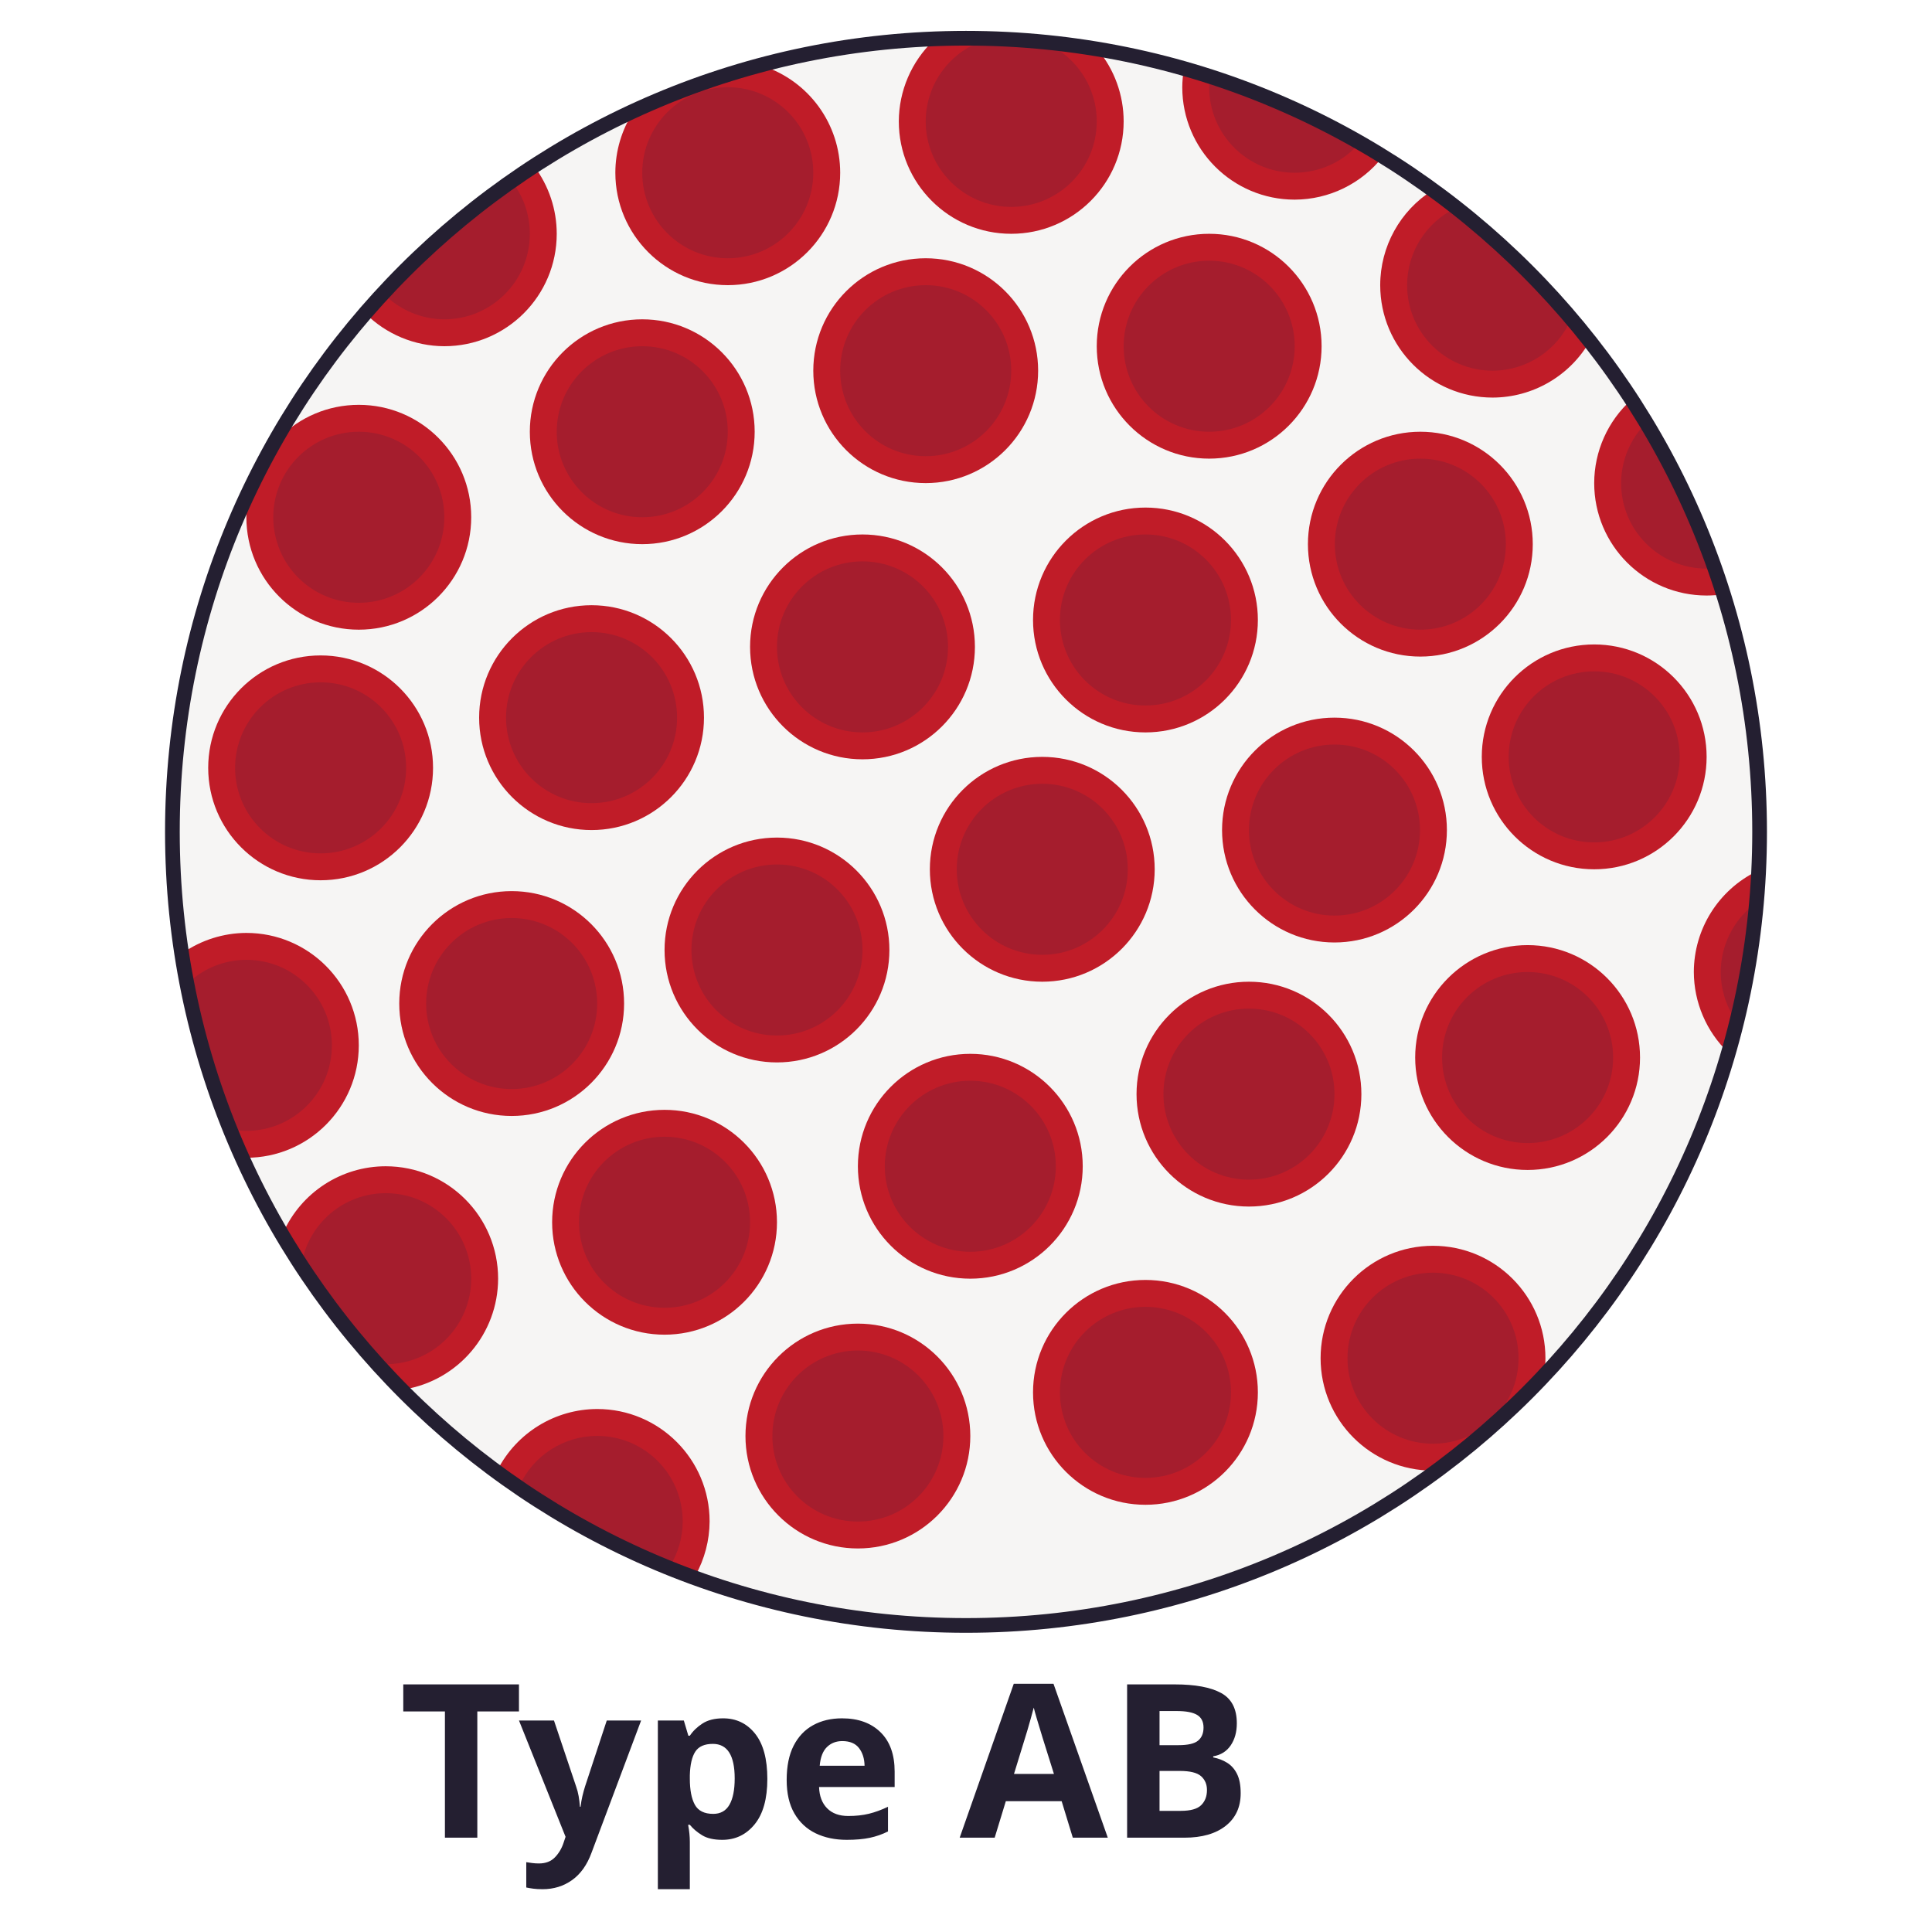
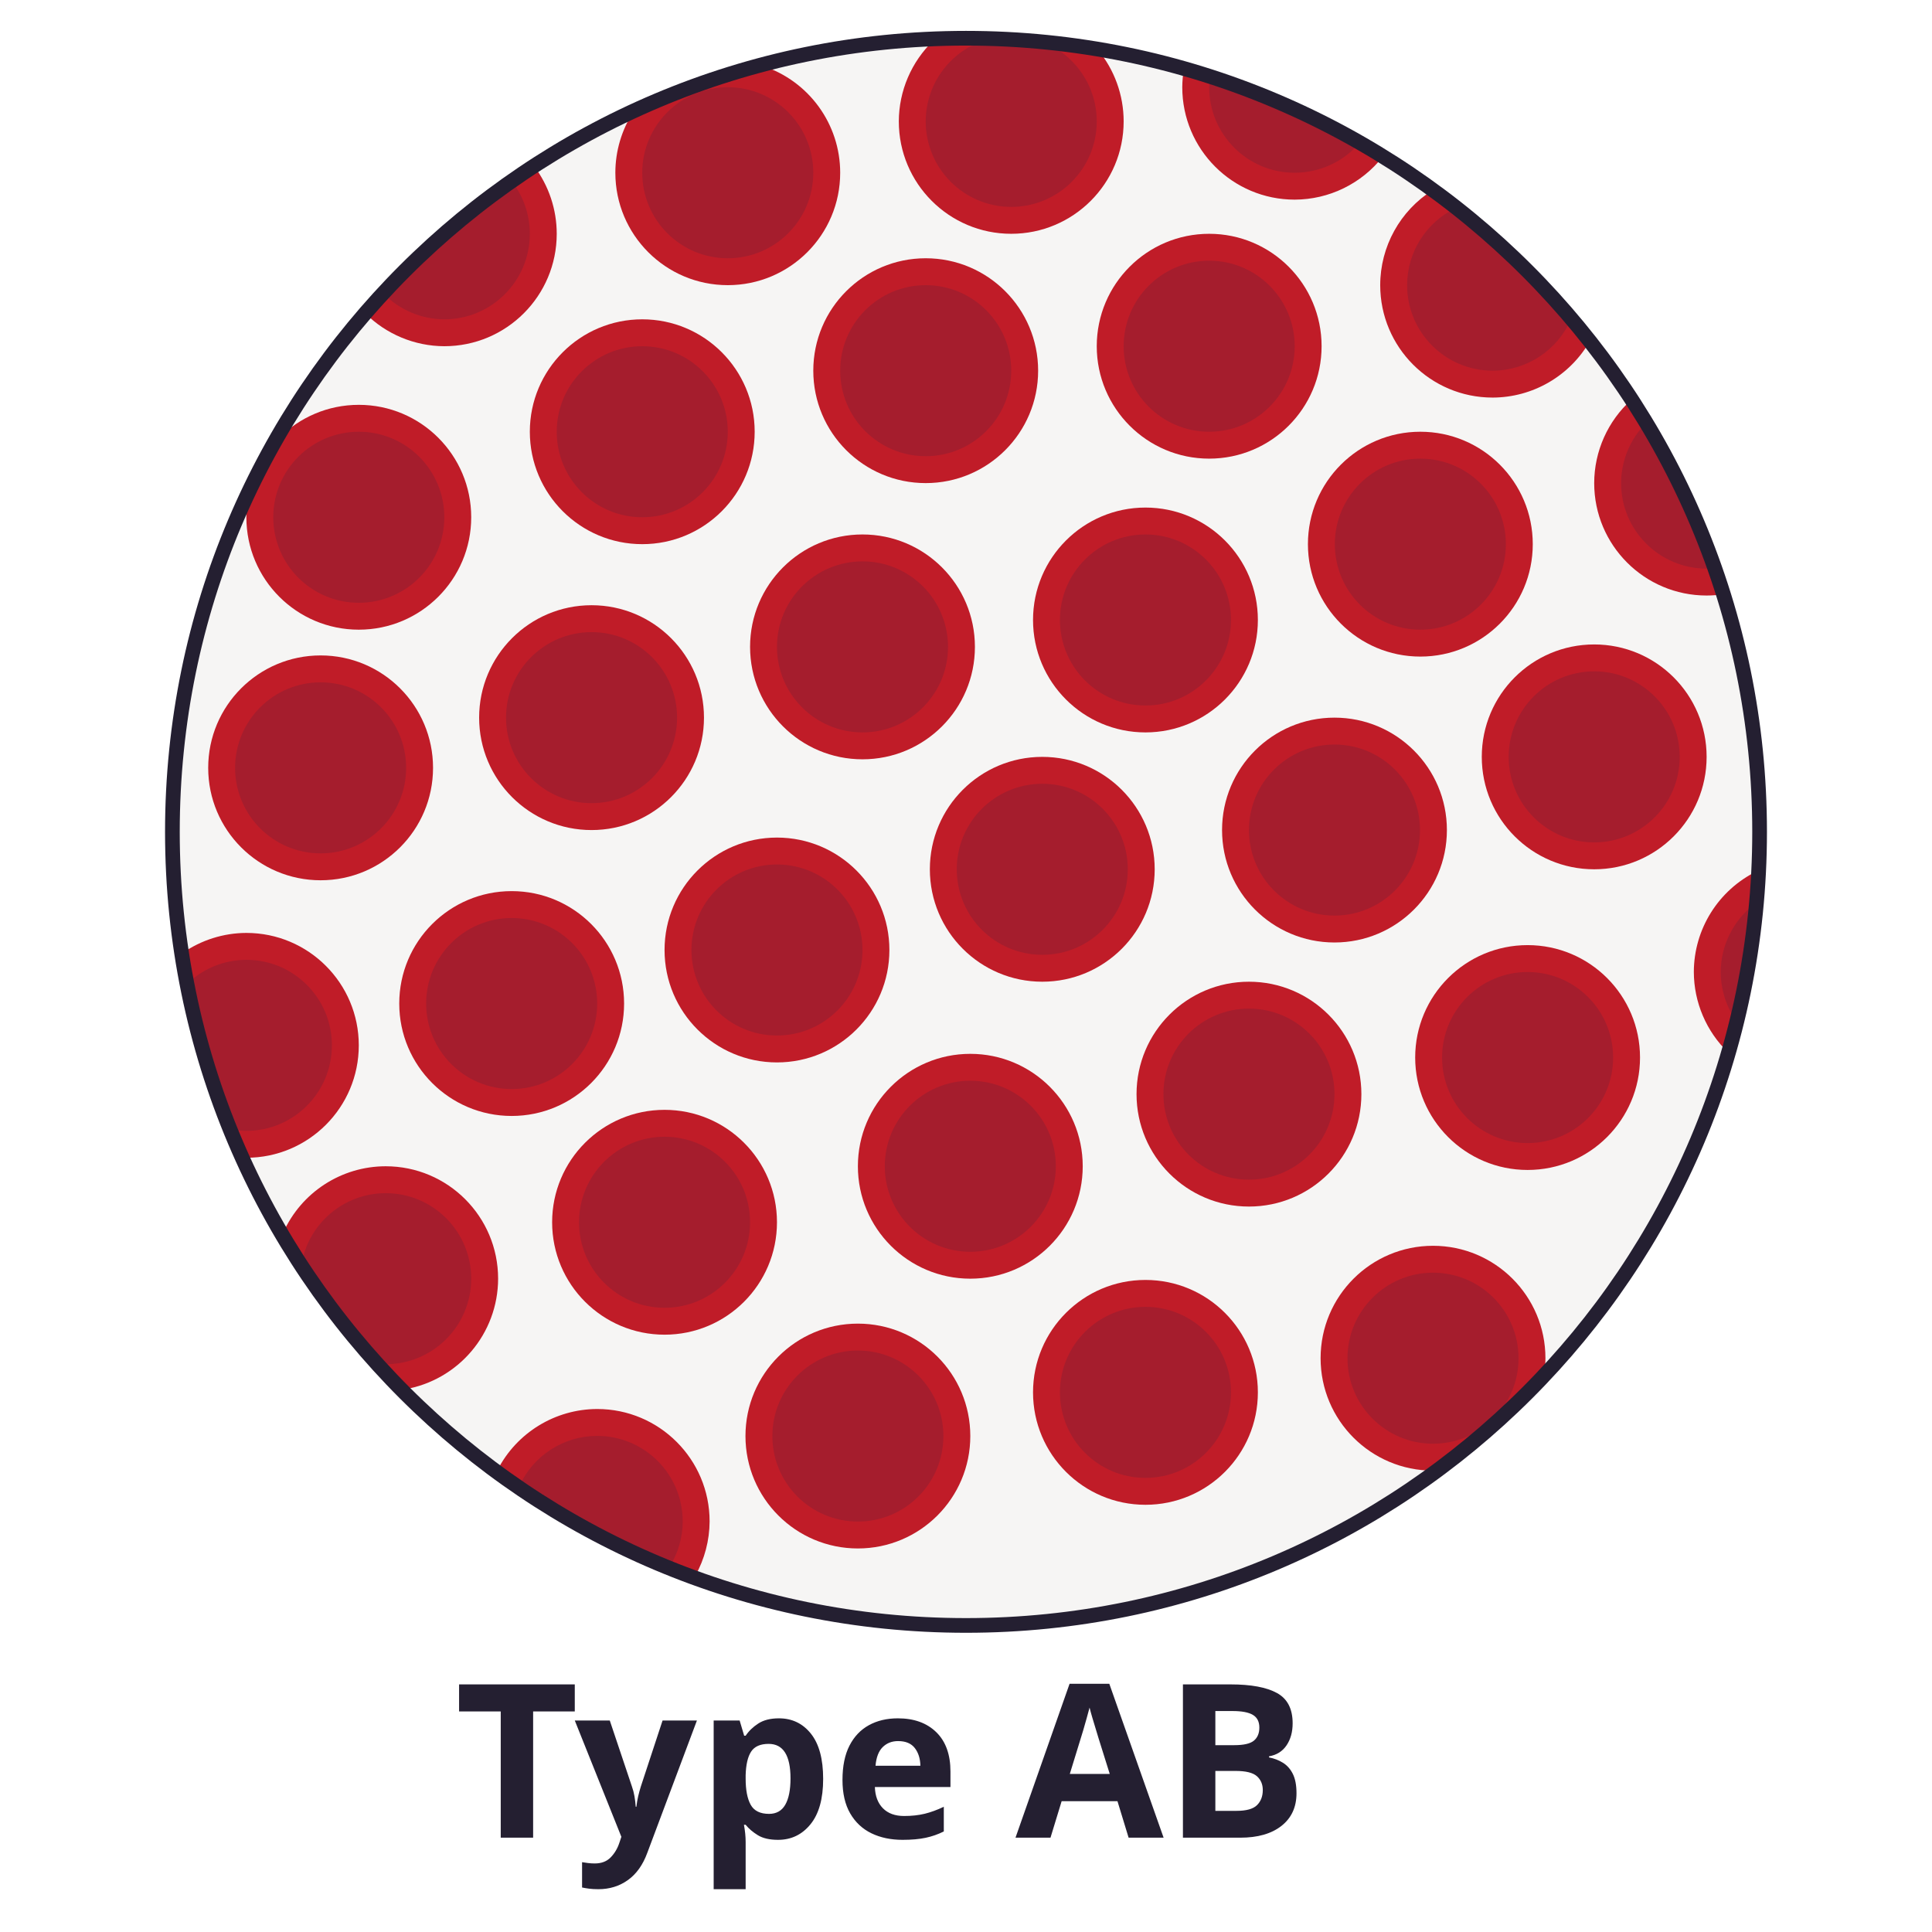
- <svg xmlns="http://www.w3.org/2000/svg" width="1080" height="1080" viewBox="0 0 1080 1080" version="1.1" id="svg1">
-   <defs id="defs1" />
-   <g id="layer4" style="display:inline">
-     <text xml:space="preserve" style="font-weight:bold;font-size:120px;font-family:Cantarell;-inkscape-font-specification:'Cantarell Bold';text-align:center;text-anchor:middle;fill:#241f31;fill-opacity:1;stroke-width:20;stroke-linejoin:round" x="539.467" y="1027.277" id="text1">
-       <tspan id="tspan1" style="font-size:120px;fill:#241f31;fill-opacity:1;stroke-width:20" x="539.467" y="1027.277">Type AB</tspan>
-     </text>
+ <svg xmlns="http://www.w3.org/2000/svg" width="1080" height="1080">
+   <text xml:space="preserve" x="539.467" y="1027.277" fill="#241f31" stroke-linejoin="round" stroke-width="20" font-family="Cantarell" font-size="120" font-weight="700" style="-inkscape-font-specification:&quot;Cantarell Bold&quot;;text-align:center" text-anchor="middle">
+     <tspan x="539.467" y="1027.277">Type AB</tspan>
+   </text>
+   <circle cx="540" cy="540" r="504.447" fill="#f6f5f4" transform="translate(65.102 -9.897) scale(.87944)" />
+   <g transform="translate(239.515 397.45) scale(.87944)">
+     <circle cx="135.891" cy="-177.506" r="71.46" fill="#c01c28" />
+     <circle cx="135.891" cy="-177.506" r="54.359" fill="#a51d2d" />
  </g>
-   <g id="layer3" transform="matrix(0.8794409,0,0,0.8794409,65.10193,-9.896982)" style="display:inline">
-     <g id="g1" style="display:inline">
-       <circle style="fill:#f6f5f4;fill-opacity:1;stroke:none;stroke-width:9.342;stroke-dasharray:none;stroke-opacity:1" id="circle1" cx="540" cy="540" r="504.447" />
-     </g>
-     <g id="layer2" style="display:inline">
-       <g id="g2-6" transform="translate(198.3229,463.188)">
-         <circle style="fill:#c01c28;fill-opacity:1;stroke:none;stroke-width:5" id="path2-1" cx="135.891" cy="-177.506" r="71.46" />
-         <circle style="fill:#a51d2d;fill-opacity:1;stroke:none;stroke-width:4.412" id="path1-1" cx="135.891" cy="-177.506" r="54.359" />
-       </g>
-       <g id="g2-44" transform="translate(378.5014,424.3776)">
-         <circle style="fill:#c01c28;fill-opacity:1;stroke:none;stroke-width:5" id="path2-4" cx="135.891" cy="-177.506" r="71.46" />
-         <circle style="fill:#a51d2d;fill-opacity:1;stroke:none;stroke-width:4.412" id="path1-7" cx="135.891" cy="-177.506" r="54.359" />
-       </g>
-       <g id="g2-9" transform="translate(558.68,408.8285)">
-         <circle style="fill:#c01c28;fill-opacity:1;stroke:none;stroke-width:5" id="path2-7" cx="135.891" cy="-177.506" r="71.46" />
-         <circle style="fill:#a51d2d;fill-opacity:1;stroke:none;stroke-width:4.412" id="path1-5" cx="135.891" cy="-177.506" r="54.359" />
-       </g>
-       <g id="g2-8" transform="translate(18.14435,517.5474)">
-         <circle style="fill:#c01c28;fill-opacity:1;stroke:none;stroke-width:5" id="path2-9" cx="135.891" cy="-177.506" r="71.46" />
-         <circle style="fill:#a51d2d;fill-opacity:1;stroke:none;stroke-width:4.412" id="path1-77" cx="135.891" cy="-177.506" r="54.359" />
-       </g>
-       <g id="g2-0" transform="translate(166.0981,644.9176)">
-         <circle style="fill:#c01c28;fill-opacity:1;stroke:none;stroke-width:5" id="path2-3" cx="135.891" cy="-177.506" r="71.46" />
-         <circle style="fill:#a51d2d;fill-opacity:1;stroke:none;stroke-width:4.412" id="path1-09" cx="135.891" cy="-177.506" r="54.359" />
-       </g>
-       <g id="g2-05" transform="translate(338.3151,599.9462)">
-         <circle style="fill:#c01c28;fill-opacity:1;stroke:none;stroke-width:5" id="path2-94" cx="135.891" cy="-177.506" r="71.46" />
-         <circle style="fill:#a51d2d;fill-opacity:1;stroke:none;stroke-width:4.412" id="path1-6" cx="135.891" cy="-177.506" r="54.359" />
-       </g>
-       <g id="g2-47" transform="translate(518.1761,582.846)">
-         <circle style="fill:#c01c28;fill-opacity:1;stroke:none;stroke-width:5" id="path2-75" cx="135.891" cy="-177.506" r="71.46" />
-         <circle style="fill:#a51d2d;fill-opacity:1;stroke:none;stroke-width:4.412" id="path1-4" cx="135.891" cy="-177.506" r="54.359" />
-       </g>
-       <g id="g2-89" transform="translate(692.9091,534.6476)">
-         <circle style="fill:#c01c28;fill-opacity:1;stroke:none;stroke-width:5" id="path2-36" cx="135.891" cy="-177.506" r="71.46" />
-         <circle style="fill:#a51d2d;fill-opacity:1;stroke:none;stroke-width:4.412" id="path1-8" cx="135.891" cy="-177.506" r="54.359" />
-       </g>
-       <g id="g2-62" transform="translate(115.3202,826.6473)">
-         <circle style="fill:#c01c28;fill-opacity:1;stroke:none;stroke-width:5" id="path2-5" cx="135.891" cy="-177.506" r="71.46" />
-         <circle style="fill:#a51d2d;fill-opacity:1;stroke:none;stroke-width:4.412" id="path1-86" cx="135.891" cy="-177.506" r="54.359" />
-       </g>
-       <g id="g2-69" transform="translate(452.5911,741.3144)">
-         <circle style="fill:#c01c28;fill-opacity:1;stroke:none;stroke-width:5" id="path2-87" cx="135.891" cy="-177.506" r="71.46" />
-         <circle style="fill:#a51d2d;fill-opacity:1;stroke:none;stroke-width:4.412" id="path1-28" cx="135.891" cy="-177.506" r="54.359" />
-       </g>
-       <g id="g2-60" transform="translate(406.8476,930.0792)">
-         <circle style="fill:#c01c28;fill-opacity:1;stroke:none;stroke-width:5" id="path2-27" cx="135.891" cy="-177.506" r="71.46" />
-         <circle style="fill:#a51d2d;fill-opacity:1;stroke:none;stroke-width:4.412" id="path1-61" cx="135.891" cy="-177.506" r="54.359" />
-       </g>
-       <g id="g2-5" transform="translate(518.1761,1073.8)">
-         <circle style="fill:#c01c28;fill-opacity:1;stroke:none;stroke-width:5" id="path2-99" cx="135.891" cy="-177.506" r="71.46" />
-         <circle style="fill:#a51d2d;fill-opacity:1;stroke:none;stroke-width:4.412" id="path1-14" cx="135.891" cy="-177.506" r="54.359" />
-       </g>
-       <g id="g2-75" transform="translate(335.388,1101.563)">
-         <circle style="fill:#c01c28;fill-opacity:1;stroke:none;stroke-width:5" id="path2-870" cx="135.891" cy="-177.506" r="71.46" />
-         <circle style="fill:#a51d2d;fill-opacity:1;stroke:none;stroke-width:4.412" id="path1-48" cx="135.891" cy="-177.506" r="54.359" />
-       </g>
-       <g id="g2-52" transform="translate(638.3268,716.3773)">
-         <circle style="fill:#c01c28;fill-opacity:1;stroke:none;stroke-width:5" id="path2-90" cx="135.891" cy="-177.506" r="71.46" />
-         <circle style="fill:#a51d2d;fill-opacity:1;stroke:none;stroke-width:4.412" id="path1-283" cx="135.891" cy="-177.506" r="54.359" />
-       </g>
-       <g id="g2-09" transform="translate(803.4161,669.8547)">
-         <circle style="fill:#c01c28;fill-opacity:1;stroke:none;stroke-width:5" id="path2-19" cx="135.891" cy="-177.506" r="71.46" />
-         <circle style="fill:#a51d2d;fill-opacity:1;stroke:none;stroke-width:4.412" id="path1-62" cx="135.891" cy="-177.506" r="54.359" />
-       </g>
-       <g id="g2-35" transform="translate(583.9674,884.2337)">
-         <circle style="fill:#c01c28;fill-opacity:1;stroke:none;stroke-width:5" id="path2-17" cx="135.891" cy="-177.506" r="71.46" />
-         <circle style="fill:#a51d2d;fill-opacity:1;stroke:none;stroke-width:4.412" id="path1-43" cx="135.891" cy="-177.506" r="54.359" />
-       </g>
-       <g id="g2-892" transform="translate(761.0871,860.9724)">
-         <circle style="fill:#c01c28;fill-opacity:1;stroke:none;stroke-width:5" id="path2-88" cx="135.891" cy="-177.506" r="71.46" />
-         <circle style="fill:#a51d2d;fill-opacity:1;stroke:none;stroke-width:4.412" id="path1-868" cx="135.891" cy="-177.506" r="54.359" />
-       </g>
-       <g id="g2-7" transform="translate(-6.11885,676.8331)">
-         <circle style="fill:#c01c28;fill-opacity:1;stroke:none;stroke-width:5" id="path2-2" cx="135.891" cy="-177.506" r="71.46" />
-         <circle style="fill:#a51d2d;fill-opacity:1;stroke:none;stroke-width:4.412" id="path1-40" cx="135.891" cy="-177.506" r="54.359" />
-       </g>
-       <g id="g2-90" transform="translate(283.9556,792.6151)">
-         <circle style="fill:#c01c28;fill-opacity:1;stroke:none;stroke-width:5" id="path2-81" cx="135.891" cy="-177.506" r="71.46" />
-         <circle style="fill:#a51d2d;fill-opacity:1;stroke:none;stroke-width:4.412" id="path1-3" cx="135.891" cy="-177.506" r="54.359" />
-       </g>
-       <g id="g2-34" transform="translate(212.496,965.6768)">
-         <circle style="fill:#c01c28;fill-opacity:1;stroke:none;stroke-width:5" id="path2-0" cx="135.891" cy="-177.506" r="71.46" />
-         <circle style="fill:#a51d2d;fill-opacity:1;stroke:none;stroke-width:4.412" id="path1-39" cx="135.891" cy="-177.506" r="54.359" />
-       </g>
-       <g id="g5">
-         <path id="path4" style="fill:#c01c28;fill-opacity:1;stroke:none;stroke-width:5" d="m 1021.217,389.004 a 504.447,504.447 0 0 0 -58.248,-123.676 71.46,71.46 0 0 0 -23.662,53.004 71.46,71.46 0 0 0 71.459,71.459 71.46,71.46 0 0 0 10.451,-0.787 z" />
-         <path id="path5" style="fill:#a51d2d;fill-opacity:1;stroke:none;stroke-width:4.412" d="m 1015.713,372.336 a 504.447,504.447 0 0 0 -43.393,-92.238 54.359,54.359 0 0 0 -15.914,38.234 54.359,54.359 0 0 0 54.359,54.359 54.359,54.359 0 0 0 4.947,-0.355 z" />
-       </g>
-       <g id="g7">
-         <path id="path7" style="display:inline;fill:#c01c28;fill-opacity:1;stroke:none;stroke-width:5" d="m 1024.424,680.234 a 504.447,504.447 0 0 0 18.23,-115.17 71.46,71.46 0 0 0 -40.016,64.043 71.46,71.46 0 0 0 21.785,51.127 z" />
-         <path id="path6" style="display:inline;fill:#a51d2d;fill-opacity:1;stroke:none;stroke-width:4.412" d="m 1028.977,659.309 a 504.447,504.447 0 0 0 12.178,-73.27 54.359,54.359 0 0 0 -21.416,43.068 54.359,54.359 0 0 0 9.238,30.201 z" />
-       </g>
-       <g id="g9">
-         <path id="path9" style="fill:#c01c28;fill-opacity:1;stroke:none;stroke-width:5" d="m 936.426,228.289 a 504.447,504.447 0 0 0 -99.783,-96.18 71.46,71.46 0 0 0 -33.354,60.402 71.46,71.46 0 0 0 71.461,71.461 71.46,71.46 0 0 0 61.676,-35.684 z" />
-         <path id="path8" style="display:inline;fill:#a51d2d;fill-opacity:1;stroke:none;stroke-width:4.412" d="m 924.658,213.855 a 504.447,504.447 0 0 0 -73.145,-70.434 54.359,54.359 0 0 0 -31.125,49.09 54.359,54.359 0 0 0 54.361,54.359 54.359,54.359 0 0 0 49.908,-33.016 z" />
-       </g>
-       <g id="g10">
-         <path id="path2-86" style="fill:#c01c28;fill-opacity:1;stroke:none;stroke-width:5" d="M 804.91,110.852 A 504.447,504.447 0 0 0 678.512,55.082 71.46,71.46 0 0 0 677.471,66.693 71.46,71.46 0 0 0 748.93,138.152 71.46,71.46 0 0 0 804.91,110.852 Z" />
-         <path id="path1-0" style="fill:#a51d2d;fill-opacity:1;stroke:none;stroke-width:4.412" d="m 790.145,102.113 a 504.447,504.447 0 0 0 -95.104,-41.994 54.359,54.359 0 0 0 -0.471,6.574 54.359,54.359 0 0 0 54.359,54.359 54.359,54.359 0 0 0 41.215,-18.939 z" />
-       </g>
-       <g id="g11">
-         <path id="path2-18" style="fill:#c01c28;fill-opacity:1;stroke:none;stroke-width:5" d="M 623.658,42.686 A 504.447,504.447 0 0 0 540,35.553 504.447,504.447 0 0 0 519.322,37.031 71.46,71.46 0 0 0 497.291,88.402 71.46,71.46 0 0 0 568.752,159.863 71.46,71.46 0 0 0 640.211,88.402 71.46,71.46 0 0 0 623.658,42.686 Z" />
-         <path id="path1-9" style="fill:#a51d2d;fill-opacity:1;stroke:none;stroke-width:4.412" d="M 588.941,37.945 A 504.447,504.447 0 0 0 554.938,35.92 54.359,54.359 0 0 0 514.393,88.402 54.359,54.359 0 0 0 568.752,142.764 54.359,54.359 0 0 0 623.111,88.402 54.359,54.359 0 0 0 588.941,37.945 Z" />
-       </g>
-       <g id="g12">
-         <path id="path11" style="fill:#c01c28;fill-opacity:1;stroke:none;stroke-width:5" d="m 410.83,53.17 a 504.447,504.447 0 0 0 -82.129,28.92 71.46,71.46 0 0 0 -11.588,38.963 71.46,71.46 0 0 0 71.459,71.459 71.46,71.46 0 0 0 71.461,-71.459 71.46,71.46 0 0 0 -49.203,-67.883 z" />
-         <path id="path1-10" style="fill:#a51d2d;fill-opacity:1;stroke:none;stroke-width:4.412" d="m 388.572,66.693 a 54.359,54.359 0 0 0 -54.359,54.359 54.359,54.359 0 0 0 54.359,54.359 54.359,54.359 0 0 0 54.359,-54.359 54.359,54.359 0 0 0 -54.359,-54.359 z" />
-       </g>
-       <g id="g13">
-         <path id="path13" style="fill:#c01c28;fill-opacity:1;stroke:none;stroke-width:5" d="m 265.52,116.947 a 504.447,504.447 0 0 0 -107.346,93.498 71.46,71.46 0 0 0 50.221,20.877 71.46,71.46 0 0 0 71.459,-71.459 71.46,71.46 0 0 0 -14.334,-42.916 z" />
-         <path id="path12" style="fill:#a51d2d;fill-opacity:1;stroke:none;stroke-width:4.412" d="m 251.832,127.193 a 504.447,504.447 0 0 0 -81.695,71.092 54.359,54.359 0 0 0 38.258,15.938 54.359,54.359 0 0 0 54.359,-54.359 54.359,54.359 0 0 0 -10.922,-32.67 z" />
-       </g>
-       <g id="g15">
-         <path id="path15" style="fill:#c01c28;fill-opacity:1;stroke:none;stroke-width:5" d="m 41.855,617.158 a 504.447,504.447 0 0 0 38.33,129.844 71.46,71.46 0 0 0 2.389,0.17 71.46,71.46 0 0 0 71.461,-71.459 71.46,71.46 0 0 0 -71.461,-71.459 71.46,71.46 0 0 0 -40.719,12.904 z" />
-         <path id="path14" style="fill:#a51d2d;fill-opacity:1;stroke:none;stroke-width:4.412" d="m 45.893,635.715 a 504.447,504.447 0 0 0 27.67,93.527 54.359,54.359 0 0 0 9.012,0.83 54.359,54.359 0 0 0 54.361,-54.359 54.359,54.359 0 0 0 -54.361,-54.359 54.359,54.359 0 0 0 -36.682,14.361 z" />
-       </g>
-       <g id="g17">
-         <path id="path17" style="fill:#c01c28;fill-opacity:1;stroke:none;stroke-width:5" d="m 105.916,794.93 a 504.447,504.447 0 0 0 76.936,99.5 71.46,71.46 0 0 0 59.742,-70.396 71.46,71.46 0 0 0 -71.459,-71.459 71.46,71.46 0 0 0 -65.219,42.355 z" />
-         <path id="path16" style="fill:#a51d2d;fill-opacity:1;stroke:none;stroke-width:4.412" d="m 117.549,815.283 a 504.447,504.447 0 0 0 48.934,62.777 54.359,54.359 0 0 0 4.652,0.332 54.359,54.359 0 0 0 54.359,-54.359 54.359,54.359 0 0 0 -54.359,-54.359 54.359,54.359 0 0 0 -53.586,45.609 z" />
-       </g>
-       <g id="g19">
-         <path id="path19" style="fill:#c01c28;fill-opacity:1;stroke:none;stroke-width:5" d="m 242.225,945.615 a 504.447,504.447 0 0 0 125.711,67.23 71.46,71.46 0 0 0 9.094,-34.514 71.46,71.46 0 0 0 -71.459,-71.459 71.46,71.46 0 0 0 -63.346,38.742 z" />
-         <path id="path18" style="fill:#a51d2d;fill-opacity:1;stroke:none;stroke-width:4.412" d="m 256.045,955.961 a 504.447,504.447 0 0 0 95.746,50.861 54.359,54.359 0 0 0 8.139,-28.49 54.359,54.359 0 0 0 -54.359,-54.359 54.359,54.359 0 0 0 -49.525,31.988 z" />
-       </g>
-       <g id="g20">
-         <path id="path20" style="fill:#c01c28;fill-opacity:1;stroke:none;stroke-width:5" d="m 837.24,946.016 a 504.447,504.447 0 0 0 70.406,-62.084 71.46,71.46 0 0 0 0.668,-9.348 71.46,71.46 0 0 0 -71.459,-71.459 71.46,71.46 0 0 0 -71.461,71.459 71.46,71.46 0 0 0 71.461,71.459 71.46,71.46 0 0 0 0.385,-0.027 z" />
-         <circle style="fill:#a51d2d;fill-opacity:1;stroke:none;stroke-width:4.412" id="path1-64" cx="836.855" cy="874.584" r="54.359" />
-       </g>
-     </g>
-     <g id="layer1" style="display:inline">
-       <circle style="fill:none;fill-opacity:1;stroke:#241f31;stroke-width:9.342;stroke-dasharray:none;stroke-opacity:1" id="path3" cx="540" cy="540" r="504.447" />
-     </g>
+   <g transform="translate(397.972 363.318) scale(.87944)">
+     <circle cx="135.891" cy="-177.506" r="71.46" fill="#c01c28" />
+     <circle cx="135.891" cy="-177.506" r="54.359" fill="#a51d2d" />
  </g>
+   <g transform="translate(556.428 349.644) scale(.87944)">
+     <circle cx="135.891" cy="-177.506" r="71.46" fill="#c01c28" />
+     <circle cx="135.891" cy="-177.506" r="54.359" fill="#a51d2d" />
+   </g>
+   <g transform="translate(81.059 445.255) scale(.87944)">
+     <circle cx="135.891" cy="-177.506" r="71.46" fill="#c01c28" />
+     <circle cx="135.891" cy="-177.506" r="54.359" fill="#a51d2d" />
+   </g>
+   <g transform="translate(211.175 557.27) scale(.87944)">
+     <circle cx="135.891" cy="-177.506" r="71.46" fill="#c01c28" />
+     <circle cx="135.891" cy="-177.506" r="54.359" fill="#a51d2d" />
+   </g>
+   <g transform="translate(362.63 517.72) scale(.87944)">
+     <circle cx="135.891" cy="-177.506" r="71.46" fill="#c01c28" />
+     <circle cx="135.891" cy="-177.506" r="54.359" fill="#a51d2d" />
+   </g>
+   <g transform="translate(520.807 502.682) scale(.87944)">
+     <circle cx="135.891" cy="-177.506" r="71.46" fill="#c01c28" />
+     <circle cx="135.891" cy="-177.506" r="54.359" fill="#a51d2d" />
+   </g>
+   <g transform="translate(674.475 460.294) scale(.87944)">
+     <circle cx="135.891" cy="-177.506" r="71.46" fill="#c01c28" />
+     <circle cx="135.891" cy="-177.506" r="54.359" fill="#a51d2d" />
+   </g>
+   <g transform="translate(166.52 717.09) scale(.87944)">
+     <circle cx="135.891" cy="-177.506" r="71.46" fill="#c01c28" />
+     <circle cx="135.891" cy="-177.506" r="54.359" fill="#a51d2d" />
+   </g>
+   <g transform="translate(463.13 642.045) scale(.87944)">
+     <circle cx="135.891" cy="-177.506" r="71.46" fill="#c01c28" />
+     <circle cx="135.891" cy="-177.506" r="54.359" fill="#a51d2d" />
+   </g>
+   <g transform="translate(422.9 808.053) scale(.87944)">
+     <circle cx="135.891" cy="-177.506" r="71.46" fill="#c01c28" />
+     <circle cx="135.891" cy="-177.506" r="54.359" fill="#a51d2d" />
+   </g>
+   <g transform="translate(520.807 934.447) scale(.87944)">
+     <circle cx="135.891" cy="-177.506" r="71.46" fill="#c01c28" />
+     <circle cx="135.891" cy="-177.506" r="54.359" fill="#a51d2d" />
+   </g>
+   <g transform="translate(360.056 958.863) scale(.87944)">
+     <circle cx="135.891" cy="-177.506" r="71.46" fill="#c01c28" />
+     <circle cx="135.891" cy="-177.506" r="54.359" fill="#a51d2d" />
+   </g>
+   <g transform="translate(626.473 620.115) scale(.87944)">
+     <circle cx="135.891" cy="-177.506" r="71.46" fill="#c01c28" />
+     <circle cx="135.891" cy="-177.506" r="54.359" fill="#a51d2d" />
+   </g>
+   <g transform="translate(771.659 579.2) scale(.87944)">
+     <circle cx="135.891" cy="-177.506" r="71.46" fill="#c01c28" />
+     <circle cx="135.891" cy="-177.506" r="54.359" fill="#a51d2d" />
+   </g>
+   <g transform="translate(578.667 767.734) scale(.87944)">
+     <circle cx="135.891" cy="-177.506" r="71.46" fill="#c01c28" />
+     <circle cx="135.891" cy="-177.506" r="54.359" fill="#a51d2d" />
+   </g>
+   <g transform="translate(734.433 747.277) scale(.87944)">
+     <circle cx="135.891" cy="-177.506" r="71.46" fill="#c01c28" />
+     <circle cx="135.891" cy="-177.506" r="54.359" fill="#a51d2d" />
+   </g>
+   <g transform="translate(59.72 585.338) scale(.87944)">
+     <circle cx="135.891" cy="-177.506" r="71.46" fill="#c01c28" />
+     <circle cx="135.891" cy="-177.506" r="54.359" fill="#a51d2d" />
+   </g>
+   <g transform="translate(314.824 687.161) scale(.87944)">
+     <circle cx="135.891" cy="-177.506" r="71.46" fill="#c01c28" />
+     <circle cx="135.891" cy="-177.506" r="54.359" fill="#a51d2d" />
+   </g>
+   <g transform="translate(251.98 839.359) scale(.87944)">
+     <circle cx="135.891" cy="-177.506" r="71.46" fill="#c01c28" />
+     <circle cx="135.891" cy="-177.506" r="54.359" fill="#a51d2d" />
+   </g>
+   <path fill="#c01c28" d="M963.202 332.209a443.631 443.631 0 0 0-51.226-108.766 62.845 62.845 0 0 0-20.81 46.614 62.845 62.845 0 0 0 62.845 62.844 62.845 62.845 0 0 0 9.19-.692z" />
+   <path fill="#a51d2d" d="M958.361 317.55a443.631 443.631 0 0 0-38.16-81.118 47.806 47.806 0 0 0-13.996 33.625 47.806 47.806 0 0 0 47.806 47.806 47.806 47.806 0 0 0 4.35-.313z" />
+   <path fill="#c01c28" d="M966.022 588.329a443.631 443.631 0 0 0 16.033-101.285 62.845 62.845 0 0 0-35.192 56.322 62.845 62.845 0 0 0 19.16 44.963z" />
+   <path fill="#a51d2d" d="M970.026 569.926a443.631 443.631 0 0 0 10.71-64.436 47.806 47.806 0 0 0-18.835 37.876 47.806 47.806 0 0 0 8.125 26.56z" />
+   <path fill="#c01c28" d="M888.633 190.87a443.631 443.631 0 0 0-87.753-84.585 62.845 62.845 0 0 0-29.333 53.12 62.845 62.845 0 0 0 62.846 62.846 62.845 62.845 0 0 0 54.24-31.381z" />
+   <path fill="#a51d2d" d="M878.284 178.176a443.631 443.631 0 0 0-64.326-61.942 47.806 47.806 0 0 0-27.373 43.172 47.806 47.806 0 0 0 47.808 47.806 47.806 47.806 0 0 0 43.891-29.036z" />
+   <path fill="#c01c28" d="M772.973 87.59a443.631 443.631 0 0 0-111.16-49.046 62.845 62.845 0 0 0-.916 10.212 62.845 62.845 0 0 0 62.844 62.844 62.845 62.845 0 0 0 49.232-24.01Z" />
+   <path fill="#a51d2d" d="M759.987 79.906a443.631 443.631 0 0 0-83.638-36.932 47.806 47.806 0 0 0-.414 5.782 47.806 47.806 0 0 0 47.806 47.806 47.806 47.806 0 0 0 36.246-16.656z" />
+   <path fill="#c01c28" d="M613.572 27.642A443.631 443.631 0 0 0 540 21.37a443.631 443.631 0 0 0-18.185 1.3 62.845 62.845 0 0 0-19.375 45.178 62.845 62.845 0 0 0 62.846 62.845 62.845 62.845 0 0 0 62.844-62.845 62.845 62.845 0 0 0-14.558-40.206Z" />
+   <path fill="#a51d2d" d="M583.041 23.474a443.631 443.631 0 0 0-29.904-1.782 47.806 47.806 0 0 0-35.657 46.156 47.806 47.806 0 0 0 47.806 47.807 47.806 47.806 0 0 0 47.806-47.807 47.806 47.806 0 0 0-30.05-44.374Z" />
+   <path fill="#c01c28" d="M426.403 36.863a443.631 443.631 0 0 0-72.228 25.433 62.845 62.845 0 0 0-10.19 34.266 62.845 62.845 0 0 0 62.843 62.844 62.845 62.845 0 0 0 62.846-62.844 62.845 62.845 0 0 0-43.271-59.7z" />
+   <path fill="#a51d2d" d="M406.828 48.756a47.806 47.806 0 0 0-47.806 47.806 47.806 47.806 0 0 0 47.806 47.806 47.806 47.806 0 0 0 47.806-47.806 47.806 47.806 0 0 0-47.806-47.806z" />
+   <path fill="#c01c28" d="M298.61 92.951a443.631 443.631 0 0 0-94.404 82.226 62.845 62.845 0 0 0 44.167 18.36 62.845 62.845 0 0 0 62.844-62.844 62.845 62.845 0 0 0-12.606-37.742z" />
+   <path fill="#a51d2d" d="M286.573 101.962a443.631 443.631 0 0 0-71.846 62.521 47.806 47.806 0 0 0 33.646 14.016 47.806 47.806 0 0 0 47.805-47.806 47.806 47.806 0 0 0-9.605-28.73z" />
+   <path fill="#c01c28" d="M101.911 532.857a443.631 443.631 0 0 0 33.71 114.19 62.845 62.845 0 0 0 2.1.15 62.845 62.845 0 0 0 62.846-62.844 62.845 62.845 0 0 0-62.846-62.844 62.845 62.845 0 0 0-35.81 11.348z" />
+   <path fill="#a51d2d" d="M105.462 549.177a443.631 443.631 0 0 0 24.334 82.251 47.806 47.806 0 0 0 7.925.73 47.806 47.806 0 0 0 47.808-47.805 47.806 47.806 0 0 0-47.808-47.806 47.806 47.806 0 0 0-32.26 12.63z" />
+   <path fill="#c01c28" d="M158.249 689.197a443.631 443.631 0 0 0 67.66 87.504 62.845 62.845 0 0 0 52.54-61.91 62.845 62.845 0 0 0-62.844-62.843 62.845 62.845 0 0 0-57.356 37.249z" />
+   <path fill="#a51d2d" d="M168.48 707.096a443.631 443.631 0 0 0 43.033 55.21 47.806 47.806 0 0 0 4.092.291 47.806 47.806 0 0 0 47.806-47.806 47.806 47.806 0 0 0-47.806-47.805 47.806 47.806 0 0 0-47.126 40.11z" />
+   <path fill="#c01c28" d="M278.124 821.716A443.631 443.631 0 0 0 388.68 880.84a62.845 62.845 0 0 0 7.998-30.353 62.845 62.845 0 0 0-62.844-62.844 62.845 62.845 0 0 0-55.709 34.072z" />
+   <path fill="#a51d2d" d="M290.278 830.814a443.631 443.631 0 0 0 84.203 44.73 47.806 47.806 0 0 0 7.158-25.056 47.806 47.806 0 0 0-47.806-47.806 47.806 47.806 0 0 0-43.555 28.132z" />
+   <g transform="translate(65.102 -9.897) scale(.87944)">
+     <path fill="#c01c28" d="M837.24 946.016a504.447 504.447 0 0 0 70.406-62.084 71.46 71.46 0 0 0 .668-9.348 71.46 71.46 0 0 0-71.459-71.459 71.46 71.46 0 0 0-71.46 71.459 71.46 71.46 0 0 0 71.46 71.459 71.46 71.46 0 0 0 .385-.027z" />
+     <circle cx="836.855" cy="874.584" r="54.359" fill="#a51d2d" />
+   </g>
+   <circle cx="540" cy="540" r="504.447" fill="none" stroke="#241f31" stroke-width="9.342" transform="translate(65.102 -9.897) scale(.87944)" />
</svg>
